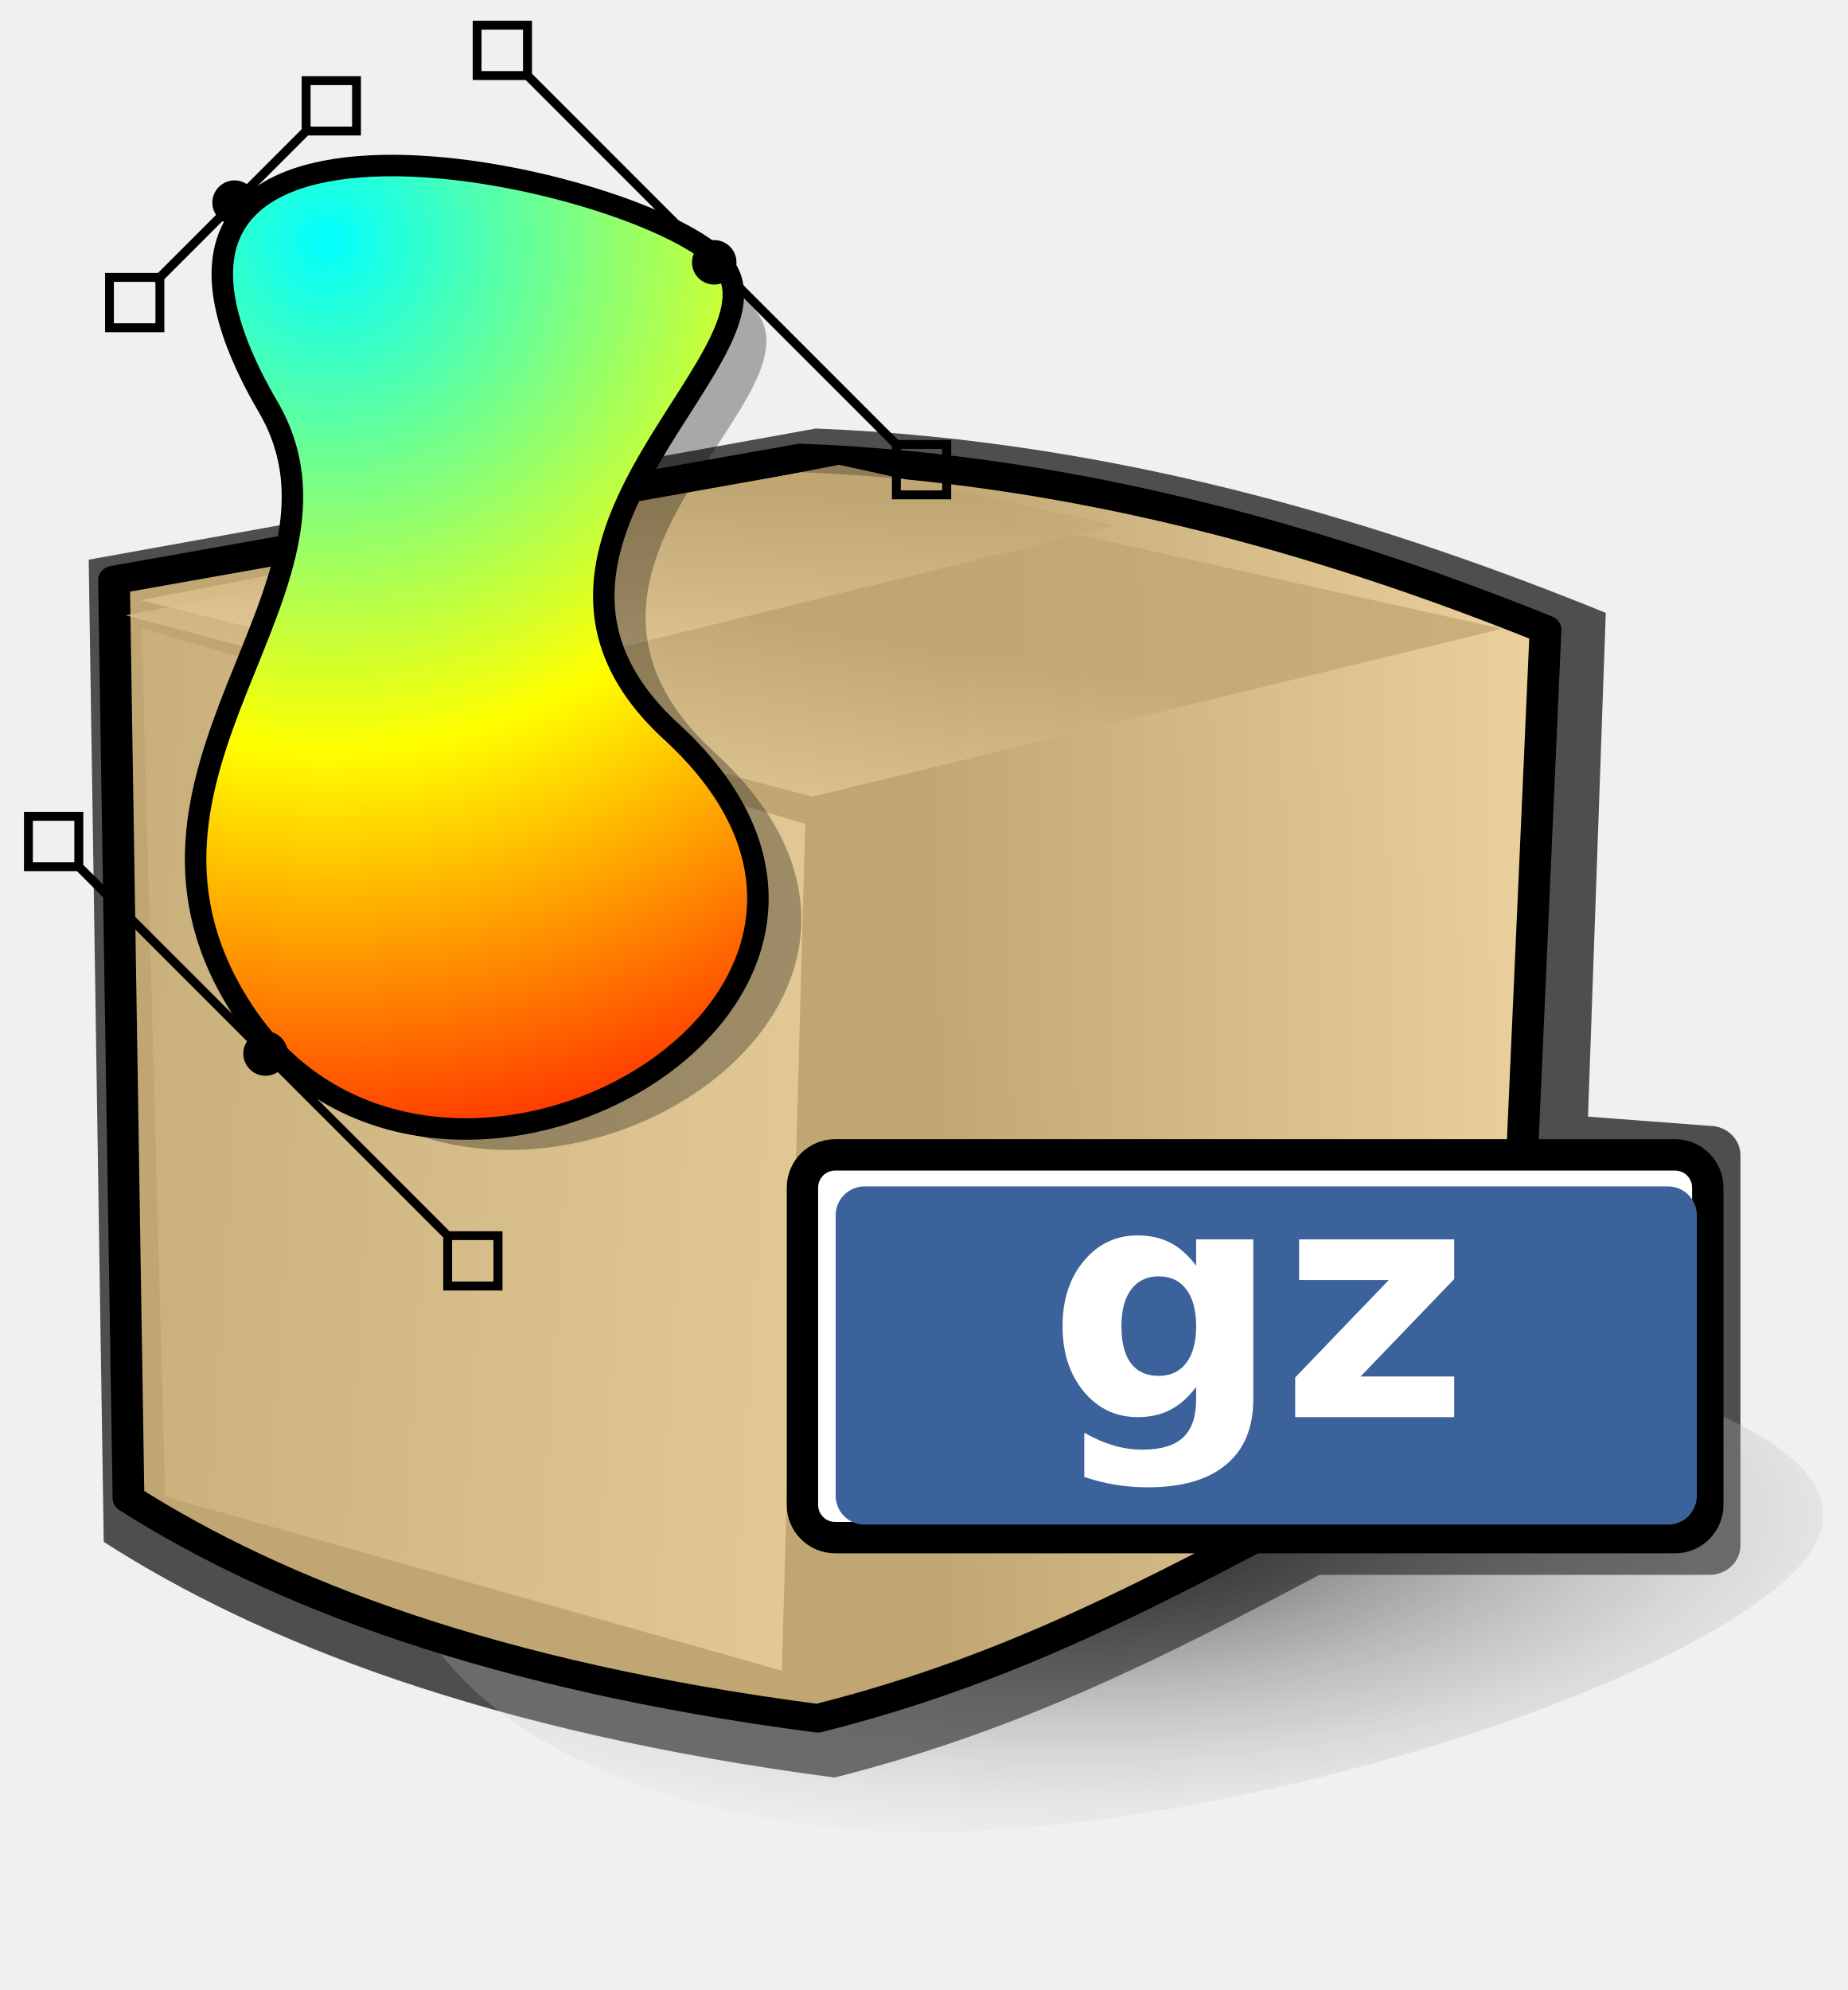
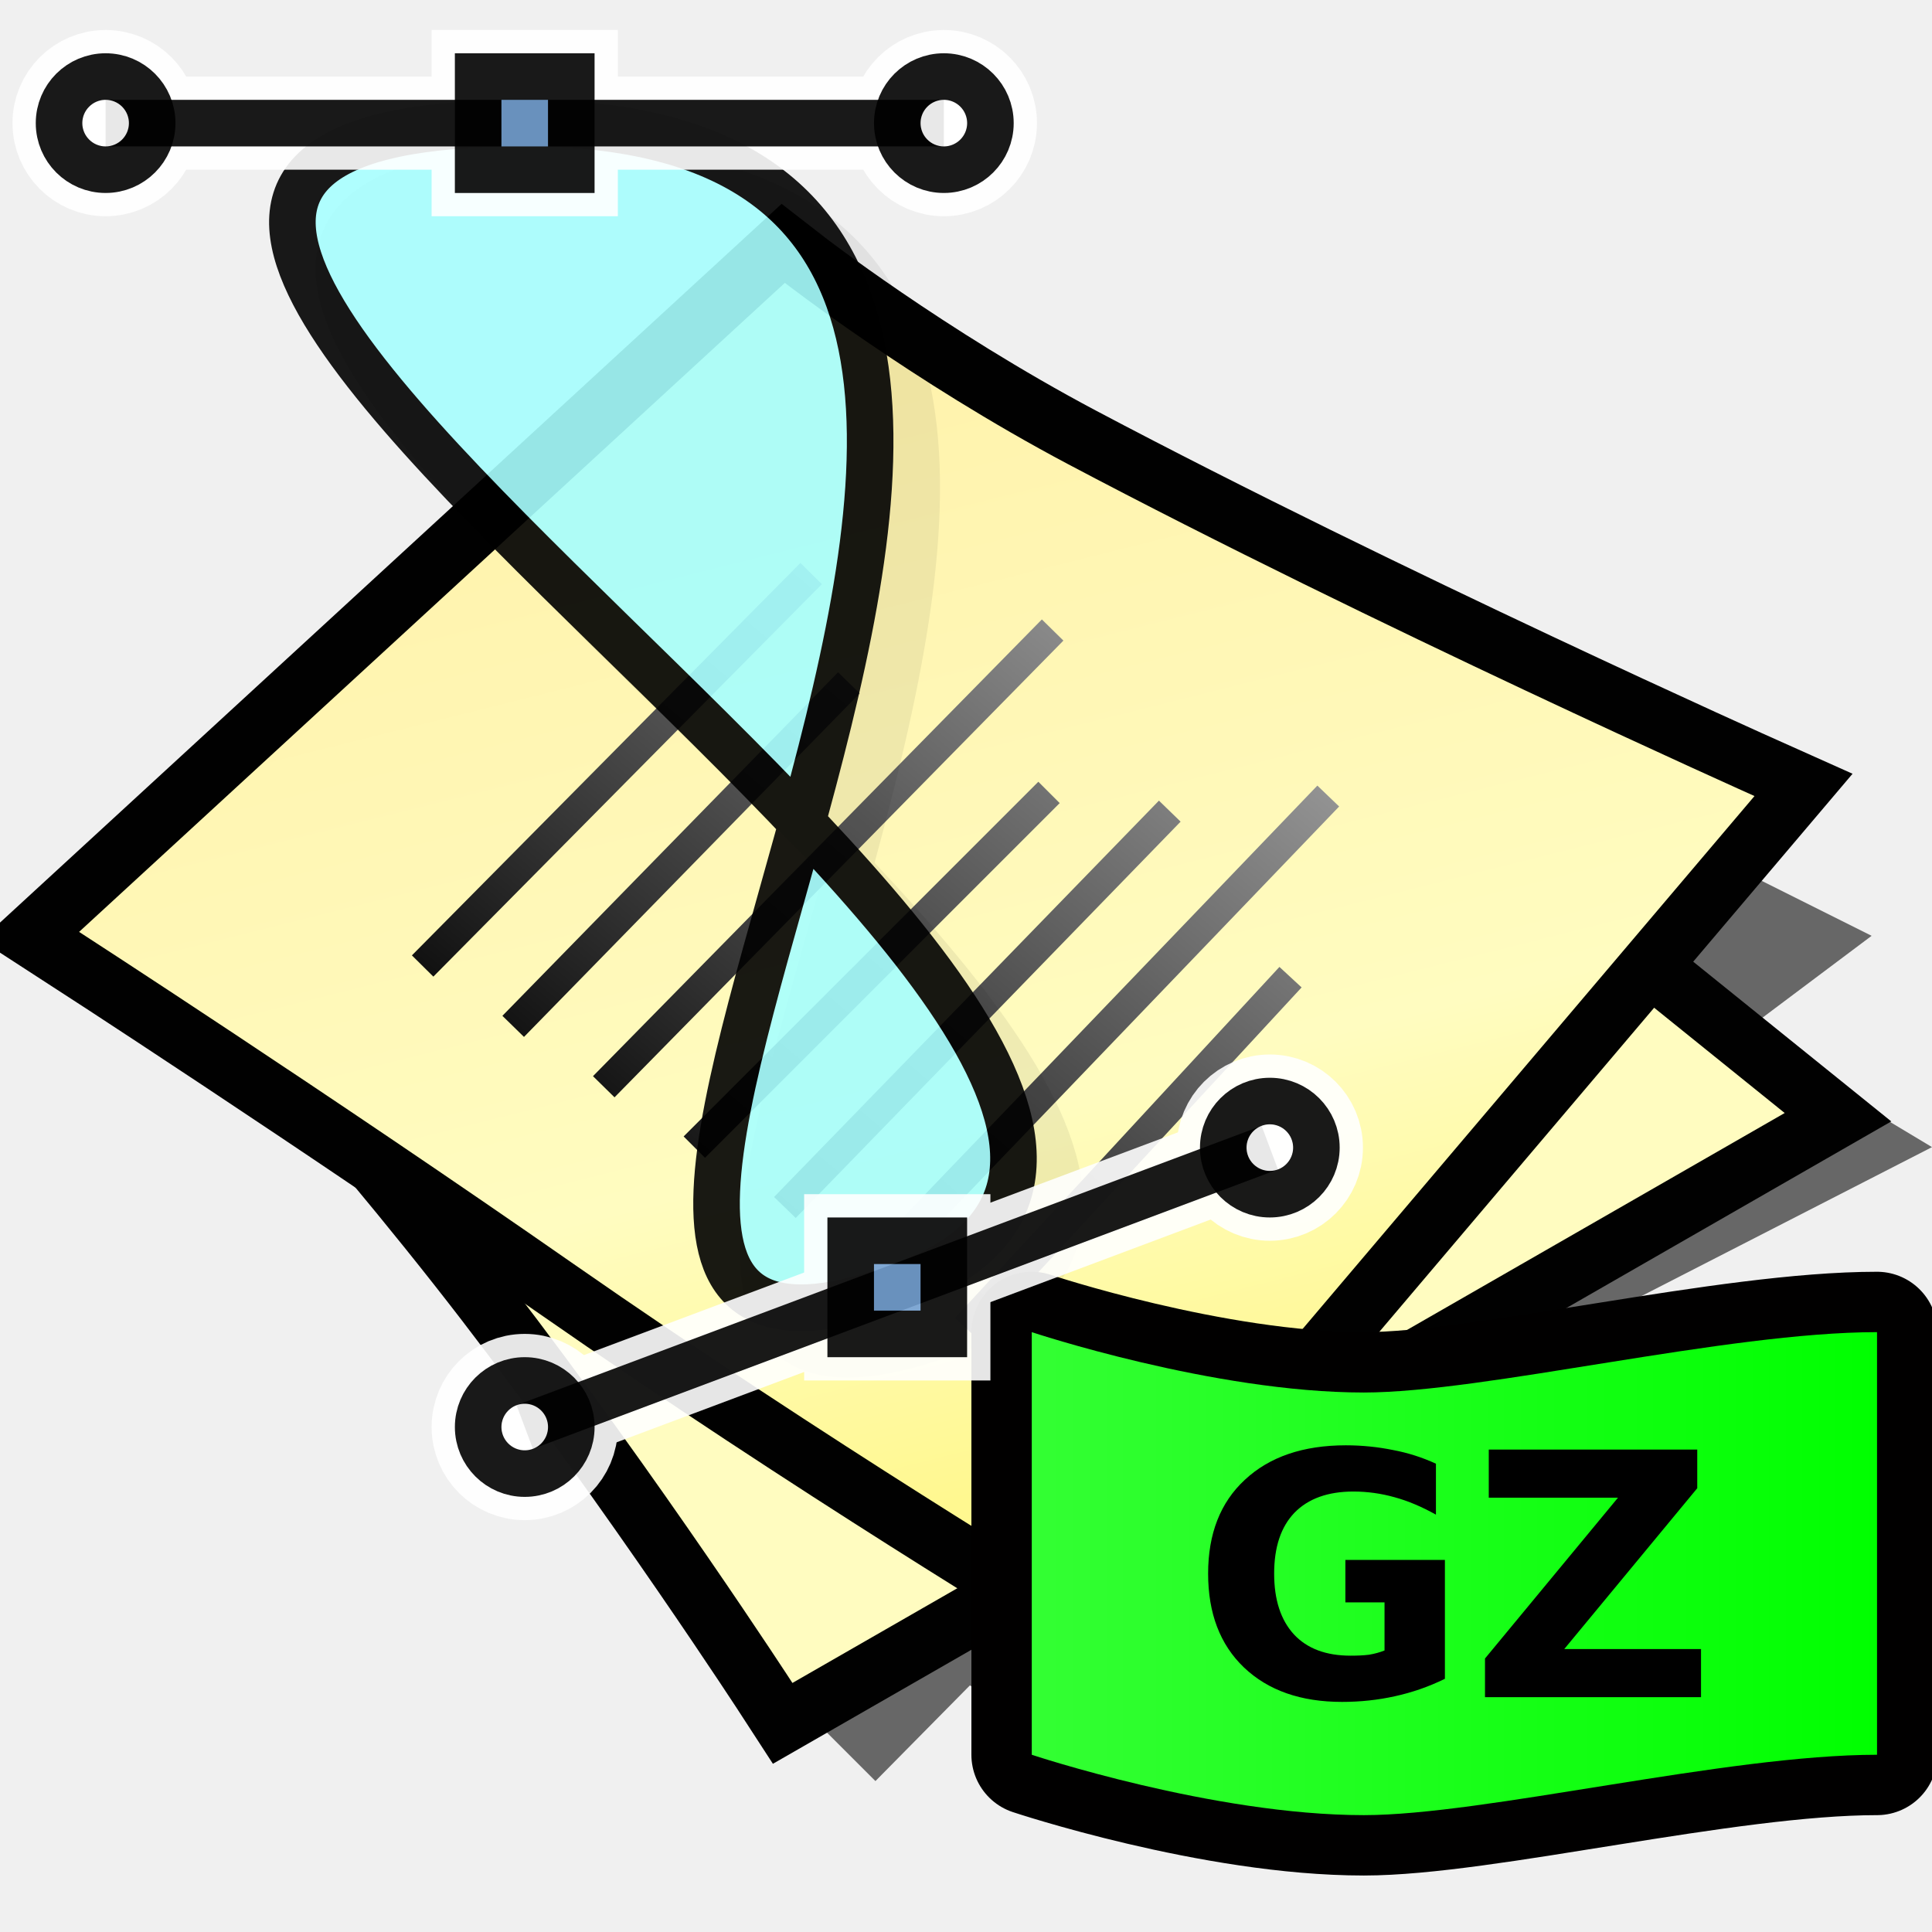
- <svg xmlns="http://www.w3.org/2000/svg" xmlns:xlink="http://www.w3.org/1999/xlink" width="44.572pt" height="48pt" viewBox="0 0 44.572 48" xml:space="preserve" id="svg2">
-   <defs id="defs69">
-     <radialGradient gradientUnits="userSpaceOnUse" fy="12.938" fx="18.586" r="20.591" cy="12.938" cx="18.586" id="aigrd5" gradientTransform="matrix(1.192712,0,0,1.192712,-2.400701,-1.636319)">
-       <stop id="stop50" style="stop-color:#00ffff;stop-opacity:1;" offset="0" />
-       <stop offset="0.5" style="stop-color:#ffff00;stop-opacity:1;" id="stop3159" />
-       <stop id="stop52" style="stop-color:#ff0000;stop-opacity:1;" offset="1" />
+ <svg xmlns="http://www.w3.org/2000/svg" xmlns:xlink="http://www.w3.org/1999/xlink" version="1.1" width="64" height="64" color-interpolation="linearRGB" id="svg2">
+   <defs id="defs44">
+     <linearGradient gradientTransform="translate(-8325.18,-29.9089)" gradientUnits="userSpaceOnUse" y2="16" x2="109.729" y1="16" x1="81.729" id="linearGradient7588" xlink:href="#linearGradient7582" />
+     <linearGradient id="linearGradient7582">
+       <stop id="stop7584" offset="0" style="stop-color:#33ff33;stop-opacity:1" />
+       <stop id="stop7586" offset="1" style="stop-color:#00ff00;stop-opacity:1" />
+     </linearGradient>
+   </defs>
+   <g id="g4">
+     <path style="fill:#010101; fill-opacity:0.573" d="M27 57L29 59L32.13 55.83L37 59L45.39 47.54L64 38L59 35L61 37L36 49L27 57z            M58 34L62 31L58 29L55 32L58 34z" id="path6" />
+     <path style="fill:none; stroke:#010101; stroke-width:4" d="M6.25 30C6.25 30 11.87 36 16.87 42.5C21.87 49 26.25 55.75 26.25 55.75L59.12 36.87L32 15L6.25 30z" id="path8" />
+     <radialGradient id="gradient0" gradientUnits="userSpaceOnUse" cx="0" cy="0" r="64" gradientTransform="matrix(0.5714,0,0,0.3333,26,35)">
+       <stop offset="1" stop-color="#fffcc0" id="stop11" />
+       <stop offset="0.489" stop-color="#f1b706" id="stop13" />
    </radialGradient>
-     <defs id="defs604">
-       <linearGradient id="linearGradient1287">
-         <stop id="stop1289" style="stop-color:#ffffff;stop-opacity:1;" offset="0" />
-         <stop id="stop1288" style="stop-color:#c2bfbf;stop-opacity:0.996;" offset="1" />
-       </linearGradient>
-       <linearGradient id="linearGradient898">
-         <stop id="stop900" offset="0" style="stop-color:#000000;stop-opacity:0.742;" />
-         <stop id="stop902" offset="1" style="stop-color:#000000;stop-opacity:0;" />
-       </linearGradient>
-       <linearGradient id="linearGradient888">
-         <stop id="stop878" offset="0" style="stop-color:#3d3d3d;stop-opacity:0.517;" />
-         <stop id="stop892" offset="1" style="stop-color:#ffffff;stop-opacity:0.558;" />
-       </linearGradient>
-       <linearGradient id="linearGradient672">
-         <stop id="stop673" offset="0" style="stop-color:#d9dfd5;stop-opacity:1;" />
-         <stop id="stop674" offset="1" style="stop-color:#ffffff;stop-opacity:1;" />
-       </linearGradient>
-       <linearGradient id="linearGradient616">
-         <stop id="stop617" offset="0" style="stop-color:#bfa673;stop-opacity:1;" />
-         <stop id="stop618" offset="1" style="stop-color:#f0f0f0;stop-opacity:1;" />
-       </linearGradient>
-       <linearGradient gradientTransform="scale(0.730143,1.369594)" gradientUnits="objectBoundingBox" y2="1.504" x2="0.917" y1="0.19" x1="0.419" id="linearGradient619" xlink:href="#linearGradient616" />
-       <radialGradient gradientTransform="scale(1.257427,0.795275)" fy="144.164" fx="83.71" r="305.23" cy="144.164" cx="83.71" id="radialGradient620" xlink:href="#linearGradient616" />
-       <linearGradient gradientTransform="scale(1.084598,0.922001)" gradientUnits="userSpaceOnUse" y2="20.213" x2="-1.112" y1="44.18" x1="36.107" id="linearGradient621" xlink:href="#linearGradient616" />
-       <radialGradient fy="0.623" fx="0.332" r="0.322" cy="0.623" cx="0.332" id="radialGradient632" xlink:href="#linearGradient898" />
-       <radialGradient fy="0.835" fx="1.164" r="1.371" cy="0.835" cx="1.164" id="radialGradient634" xlink:href="#linearGradient616" />
-       <linearGradient y2="55.055" x2="56.488" y1="18.949" x1="15.687" id="linearGradient676" xlink:href="#linearGradient672" />
-       <linearGradient gradientUnits="userSpaceOnUse" y2="18.507" x2="36.58" y1="35.188" x1="40.153" id="linearGradient740" xlink:href="#linearGradient672" />
-       <linearGradient spreadMethod="pad" gradientTransform="scale(0.901997,1.108651)" gradientUnits="objectBoundingBox" y2="0.493" x2="-0.365" y1="0.514" x1="1.082" id="linearGradient878" xlink:href="#linearGradient888" />
-       <linearGradient gradientUnits="objectBoundingBox" spreadMethod="reflect" y2="0.547" x2="0.515" y1="0.008" x1="0.515" id="linearGradient913" xlink:href="#linearGradient888" />
-       <defs id="defs907">
-         <linearGradient id="linearGradient622">
-           <stop id="stop623" offset="0" style="stop-color:#f8e29d;stop-opacity:0.447;" />
-           <stop id="stop624" offset="1" style="stop-color:#272d2d;stop-opacity:0.478;" />
-         </linearGradient>
-         <linearGradient id="linearGradient617">
-           <stop id="stop918" offset="0" style="stop-color:#ffffff;stop-opacity:1;" />
-           <stop id="stop619" offset="1" style="stop-color:#000000;stop-opacity:1;" />
-         </linearGradient>
-         <linearGradient id="linearGradient613">
-           <stop id="stop614" offset="0" style="stop-color:#ffffff;stop-opacity:0.624;" />
-           <stop id="stop615" offset="1" style="stop-color:#5d6567;stop-opacity:1;" />
-         </linearGradient>
-         <linearGradient id="linearGradient607">
-           <stop id="stop608" offset="0" style="stop-color:#d7d5d5;stop-opacity:1;" />
-           <stop id="stop609" offset="1" style="stop-color:#000000;stop-opacity:0.404;" />
-         </linearGradient>
-         <radialGradient id="radialGradient610" xlink:href="#linearGradient622" />
-         <linearGradient gradientTransform="matrix(1,-1.054768e-5,-2.212897e-8,1,6.882726e-9,-4.703892e-9)" y2="1.201" x2="1.077" y1="-0.218" x1="-0.266" id="linearGradient612" xlink:href="#linearGradient617" />
-         <radialGradient gradientTransform="matrix(1.000001,1.020568e-7,2.121713e-5,0.999999,3.963748e-8,-1.000117e-8)" fy="1.174" fx="0.999" r="1.11" cy="1.174" cx="0.999" id="radialGradient616" xlink:href="#linearGradient613" />
-         <linearGradient y2="0.789" x2="-0.968" y1="0.906" x1="-0.427" id="linearGradient943" xlink:href="#linearGradient617" />
-         <linearGradient gradientUnits="objectBoundingBox" gradientTransform="matrix(0.999728,-1.063720e-5,-1.320046e-7,1.000272,-3.469447e-16,-1.358505e-16)" y2="0.129" x2="0.337" y1="1.173" x1="1.299" id="linearGradient626" xlink:href="#linearGradient617" />
-         <linearGradient gradientTransform="matrix(1,2.268336e-6,-1.975559e-5,1,5.713033e-8,3.856326e-8)" y2="-7.41785839e-2" x2="-0.738" y1="1.052" x1="1.22" id="linearGradient687" xlink:href="#linearGradient607" />
-         <linearGradient id="linearGradient742" xlink:href="#linearGradient622" />
-       </defs>
-       <defs id="defs964">
-         <linearGradient id="linearGradient1068">
-           <stop id="stop1070" style="stop-color:#d2d2d2;stop-opacity:1;" offset="0" />
-           <stop id="stop1069" style="stop-color:#ffffff;stop-opacity:1;" offset="1" />
-         </linearGradient>
-         <linearGradient xlink:href="#linearGradient1287" spreadMethod="pad" gradientUnits="objectBoundingBox" y2="0.5" x2="1" y1="0.5" x1="0" id="linearGradient1065" />
-         <linearGradient id="linearGradient1060">
-           <stop id="stop1063" style="stop-color:#ffffff;stop-opacity:1;" offset="0" />
-           <stop id="stop1062" style="stop-color:#acabaa;stop-opacity:0.996;" offset="0.5" />
-           <stop id="stop1061" style="stop-color:#5a5856;stop-opacity:0.996;" offset="1" />
-         </linearGradient>
-         <linearGradient id="linearGradient645">
-           <stop id="stop646" offset="0" style="stop-color:#aca597;stop-opacity:1;" />
-           <stop id="stop647" offset="1" style="stop-color:#ffffff;stop-opacity:1;" />
-         </linearGradient>
-         <linearGradient id="linearGradient593">
-           <stop id="stop594" offset="0" style="stop-color:#478acf;stop-opacity:1;" />
-           <stop id="stop595" offset="1" style="stop-color:#65c6f7;stop-opacity:1;" />
-         </linearGradient>
-         <linearGradient id="linearGradient574">
-           <stop id="stop575" offset="0" style="stop-color:#85ad92;stop-opacity:1;" />
-           <stop id="stop576" offset="1" style="stop-color:#559db2;stop-opacity:0.772;" />
-         </linearGradient>
-         <linearGradient id="linearGradient570">
-           <stop id="stop571" offset="0" style="stop-color:#000000;stop-opacity:1;" />
-           <stop id="stop572" offset="1" style="stop-color:#ffffff;stop-opacity:0;" />
-         </linearGradient>
-         <linearGradient y2="-0.033" x2="0.66" y1="-0.787" x1="0.618" xlink:href="#linearGradient1060" id="linearGradient573" />
-         <linearGradient y2="0.416" x2="0.498" y1="0.991" x1="1.019" xlink:href="#linearGradient1068" id="linearGradient1213" />
-         <radialGradient fy="0.621" fx="0.783" r="0.838" cy="0.621" cx="0.783" xlink:href="#linearGradient570" id="radialGradient581" />
-         <linearGradient y2="0.425" x2="0.853" y1="0.859" x1="1.072" xlink:href="#linearGradient1068" id="linearGradient580" />
-         <linearGradient y2="0.113" x2="0.085" y1="0.028" x1="-0.129" id="linearGradient901" xlink:href="#linearGradient1060" />
-         <linearGradient y2="0.931" x2="0.554" y1="0.199" x1="0.259" id="linearGradient902" xlink:href="#linearGradient570" />
-         <linearGradient y2="1.812" x2="0.434" y1="-1.688" x1="0.148" id="linearGradient916" xlink:href="#linearGradient1068" />
-         <defs id="defs890">
-           <linearGradient xlink:href="#linearGradient1065" spreadMethod="pad" gradientUnits="objectBoundingBox" y2="0.5" x2="1" y1="0.5" x1="0" id="linearGradient922" />
-           <linearGradient xlink:href="#linearGradient1060" spreadMethod="pad" gradientUnits="objectBoundingBox" y2="0.5" x2="1" y1="0.5" x1="0" id="linearGradient908" />
-           <linearGradient xlink:href="#linearGradient1068" spreadMethod="pad" gradientUnits="objectBoundingBox" y2="0.5" x2="1" y1="0.5" x1="0" id="linearGradient894" />
-           <linearGradient y2="1.191" x2="0.613" y1="-0.336" x1="0.596" id="linearGradient897" xlink:href="#linearGradient894" />
-           <linearGradient y2="0.218" x2="0.467" y1="1.028" x1="0.964" id="linearGradient1119" xlink:href="#linearGradient894" />
-           <linearGradient y2="0.492" x2="0.333" y1="2.377" x1="0.571" id="linearGradient907" xlink:href="#linearGradient908" />
-           <linearGradient y2="0.984" x2="0.465" y1="0.154" x1="0.471" id="linearGradient921" xlink:href="#linearGradient922" />
-           <linearGradient id="linearGradient948" xlink:href="#linearGradient922" />
-           <defs id="defs987">
-             <linearGradient xlink:href="#linearGradient908" spreadMethod="pad" gradientUnits="objectBoundingBox" y2="0.5" x2="1" y1="0.5" x1="0" id="linearGradient855" />
-             <linearGradient xlink:href="#linearGradient922" spreadMethod="pad" gradientUnits="objectBoundingBox" y2="0.5" x2="1" y1="0.5" x1="0" id="linearGradient1188" />
-             <linearGradient id="linearGradient831">
-               <stop id="stop832" offset="0" style="stop-color:#94897f;stop-opacity:1;" />
-               <stop id="stop833" offset="1" style="stop-color:#fff5fe;stop-opacity:1;" />
-             </linearGradient>
-             <linearGradient spreadMethod="pad" gradientUnits="objectBoundingBox" y2="0.935" x2="-0.293" y1="0.348" x1="0.876" id="linearGradient834" xlink:href="#linearGradient1188" />
-             <radialGradient spreadMethod="pad" cx="0.591" cy="0.281" fx="0.591" fy="0.281" r="0.556" id="radialGradient835" xlink:href="#linearGradient1188" />
-             <linearGradient y2="0.709" x2="0.496" y1="0.769" x1="0.128" id="linearGradient893" xlink:href="#linearGradient1188" />
-             <linearGradient y2="-0.359" x2="0.054" y1="1.028" x1="0.036" id="linearGradient625" xlink:href="#linearGradient855" />
-             <linearGradient y2="0.964" x2="-0.155" y1="0.126" x1="1.283" id="linearGradient627" xlink:href="#linearGradient1188" />
-             <radialGradient gradientTransform="scale(0.877379,1.139758)" cx="0.368" cy="0.487" fx="0.368" fy="0.487" r="1.598" id="radialGradient628" xlink:href="#linearGradient1188" />
-             <linearGradient y2="0.733" x2="0.419" y1="0.15" x1="0.769" id="linearGradient628" xlink:href="#linearGradient1188" />
-           </defs>
-         </defs>
-         <linearGradient y2="0.518" x2="0.974" y1="0.465" x1="-0.661" id="linearGradient1304" xlink:href="#linearGradient1060" />
-         <linearGradient y2="0.768" x2="0.169" y1="0.207" x1="0.018" id="linearGradient1322" xlink:href="#linearGradient1060" />
-         <linearGradient y2="1.08" x2="1.167" y1="0.199" x1="-0.233" id="linearGradient909" xlink:href="#linearGradient1065" />
-         <linearGradient y2="0.792" x2="0.677" y1="0.218" x1="0.255" id="linearGradient977" xlink:href="#linearGradient570" />
-         <linearGradient y2="0.376" x2="0.093" y1="0.376" x1="-0.06" id="linearGradient1043" xlink:href="#linearGradient1065" />
-         <linearGradient y2="0.567" x2="0.652" y1="0.083" x1="0.527" id="linearGradient925" xlink:href="#linearGradient1065" />
-       </defs>
-     </defs>
-     <linearGradient y2="-0.891" x2="-0.887" y1="0.945" x1="0.944" id="linearGradient844" xlink:href="#linearGradient920" />
-     <linearGradient gradientTransform="scale(1.953449,0.511915)" gradientUnits="userSpaceOnUse" y2="34.593" x2="15.138" y1="48.44" x1="12.437" id="linearGradient842" xlink:href="#aigrd2" />
-     <linearGradient gradientTransform="scale(1.953449,0.511915)" gradientUnits="userSpaceOnUse" y2="42.297" x2="22.459" y1="53.505" x1="14.013" id="linearGradient843" xlink:href="#aigrd2" />
-     <linearGradient gradientUnits="userSpaceOnUse" y2="28.635" x2="30.043" y1="28.323" x1="53.73" id="linearGradient839" xlink:href="#aigrd2" gradientTransform="scale(1.009592,0.9904988)" />
-     <radialGradient gradientUnits="userSpaceOnUse" fy="11.757" fx="8.194" r="8.445" cy="11.757" cx="8.194" id="aigrd3">
-       <stop id="stop897" style="stop-color:#FFFFFF" offset="0" />
-       <stop id="stop899" style="stop-color:#F0E1BD" offset="1" />
-     </radialGradient>
-     <radialGradient fy="-10.061" fx="30.5" r="18.819" cy="-10.061" cx="30.5" id="radialGradient847" xlink:href="#linearGradient848" gradientTransform="scale(1.627868,0.6143003)" gradientUnits="userSpaceOnUse" />
-     <linearGradient gradientTransform="scale(0.755985,1.322778)" gradientUnits="userSpaceOnUse" y2="32.671" x2="-4.375" y1="37.199" x1="40.772" id="linearGradient896" xlink:href="#aigrd2" />
-     <linearGradient id="linearGradient836">
-       <stop id="stop837" offset="0" style="stop-color:#f3f3e7;stop-opacity:0.192;" />
-       <stop id="stop838" offset="1" style="stop-color:#b4b4b4;stop-opacity:0.658;" />
+     <path style="fill:url(#gradient0)" d="M6.25 30C6.25 30 11.87 36 16.87 42.5C21.87 49 26.25 55.75 26.25 55.75L59.12 36.87L32 15L6.25 30z" id="path15" />
+     <path style="fill:none; stroke:#010101; stroke-width:4" d="M2.62 30.87C2.62 30.87 10.95 36.26 19 41.87C27.44 47.75 35.75 52.75 35.75 52.75L58.12 26.37C58.12 26.37 45.44 20.7 35.37 15.37C30.18 12.62 26 9.37 26 9.37L2.62 30.87z" id="path17" />
+     <linearGradient id="gradient1" gradientUnits="userSpaceOnUse" x1="107.04" y1="-17.09" x2="118.33" y2="27.99">
+       <stop offset="0" stop-color="#ffefa5" id="stop20" />
+       <stop offset="0.742" stop-color="#fffcc0" id="stop22" />
+       <stop offset="1" stop-color="#fff890" id="stop24" />
    </linearGradient>
-     <linearGradient id="linearGradient892">
-       <stop id="stop893" offset="0" style="stop-color:#bab5a8;stop-opacity:1;" />
-       <stop id="stop894" offset="1" style="stop-color:#7e7f7e;stop-opacity:1;" />
+     <path style="fill:url(#gradient1)" d="M2.62 30.87C2.62 30.87 10.95 36.26 19 41.87C27.44 47.75 35.75 52.75 35.75 52.75L58.12 26.37C58.12 26.37 45.44 20.7 35.37 15.37C30.18 12.62 26 9.37 26 9.37L2.62 30.87z" id="path26" />
+     <linearGradient id="gradient2" gradientUnits="userSpaceOnUse" x1="-47.14" y1="-15.78" x2="-28.46" y2="-37.85">
+       <stop offset="0" stop-color="#010101" id="stop29" />
+       <stop offset="1" stop-color="#9e9e9e" id="stop31" />
    </linearGradient>
-     <linearGradient id="linearGradient848">
-       <stop id="stop849" offset="0" style="stop-color:#000000;stop-opacity:1;" />
-       <stop id="stop850" offset="1" style="stop-color:#ffffff;stop-opacity:0.122;" />
+     <path style="fill:none; stroke:url(#gradient2); stroke-width:1" d="M20 36L34.87 20.87            M14 32L26.87 19            M26 40L38.75 26.87            M32 44L42.75 32.37" id="path33" />
+     <linearGradient id="gradient3" gradientUnits="userSpaceOnUse" x1="-47.14" y1="-15.78" x2="-28.46" y2="-37.85">
+       <stop offset="0" stop-color="#010101" id="stop36" />
+       <stop offset="1" stop-color="#9e9e9e" id="stop38" />
    </linearGradient>
-     <radialGradient gradientUnits="userSpaceOnUse" fy="6.83" fx="13.213" r="8.446" cy="6.83" cx="13.213" id="radialGradient862">
-       <stop id="stop863" style="stop-color:#dfc787;stop-opacity:1;" offset="0" />
-       <stop id="stop864" style="stop-color:#b7a26b;stop-opacity:1;" offset="1" />
-     </radialGradient>
-     <linearGradient id="linearGradient920">
-       <stop id="stop922" style="stop-color:#bfa673;stop-opacity:1;" offset="0" />
-       <stop id="stop921" style="stop-color:#f0f0f0;stop-opacity:1;" offset="1" />
-     </linearGradient>
-     <radialGradient gradientUnits="userSpaceOnUse" fy="6.83" fx="13.213" r="8.446" cy="6.83" cx="13.213" id="aigrd2">
-       <stop id="stop888" style="stop-color:#f3daa6;stop-opacity:1;" offset="0" />
-       <stop id="stop890" style="stop-color:#bfa673;stop-opacity:1;" offset="1" />
-     </radialGradient>
-     <radialGradient xlink:href="#aigrd5" id="radialGradient3936" gradientUnits="userSpaceOnUse" gradientTransform="matrix(1.192712,0,0,1.192712,-2.400701,-1.636319)" cx="18.586" cy="12.938" fx="18.586" fy="12.938" r="20.591" />
-   </defs>
-   <g id="g3912" transform="matrix(0.7840377,0,0,0.7840377,-2.435798,-1.958871)">
-     <g transform="translate(-21.88544,39.19021)" style="stroke:#000000" id="g3914">
-       <path id="path907" d="M 24,24 L 0,24 L 0,0 L 24,0 L 24,24 z " style="fill:none;stroke:none" />
+     <path style="fill:none; stroke:url(#gradient3); stroke-width:1" d="M29 42L44 26.37            M23 38L34.75 26.25            M17 34L28.12 22.62" id="path40" />
+   </g>
+   <g id="g9067" transform="translate(8277.63,66.03782)">
+     <path style="color-interpolation:linearRGB;fill:none;stroke:#010000;stroke-width:4;stroke-linejoin:round" d="m -8243.451,-7.909 0,-14 c 0,0 6,2 11,2 4,0 12,-2 17,-2 l 0,14 c -5,0 -13,2 -17,2 -5,0 -11,-2 -11,-2 z" id="path42-7" />
+     <path style="color-interpolation:linearRGB;fill:url(#linearGradient7588);fill-opacity:1" d="m -8243.451,-7.909 0,-14 c 0,0 6,2 11,2 4,0 12,-2 17,-2 l 0,14 c -5,0 -13,2 -17,2 -5,0 -11,-2 -11,-2 z" id="path49-1" />
+     <text id="text7606" y="-9.814" x="-8238.172" style="font-style:normal;font-variant:normal;font-weight:bold;font-stretch:normal;font-size:11.25px;line-height:125%;font-family:'DejaVu Sans';-inkscape-font-specification:'DejaVu Sans Bold';letter-spacing:0px;word-spacing:0px;color-interpolation:linearRGB;fill:#000000;fill-opacity:1;stroke:none;stroke-width:1px;stroke-linecap:butt;stroke-linejoin:miter;stroke-opacity:1" xml:space="preserve">
+       <tspan y="-9.814" x="-8238.172" id="tspan7608">GZ</tspan>
+     </text>
+   </g>
+   <g style="color-interpolation:linearRGB" transform="matrix(1.542629,0,0,1.542629,-35.91124,-21.23728)" id="g17241">
+     <path id="path8488" d="m 43.547,42.411 c 12.375,-4.375 -26.251,-25 -8,-25 18.126,0 -4.264,29.336 8,25 z" style="display:inline;opacity:0.063;fill:#000000;fill-rule:evenodd;stroke:#000000;stroke-width:1px;stroke-linecap:butt;stroke-linejoin:miter;stroke-opacity:1" />
+     <path style="opacity:0.9;fill:#a7ffff;fill-opacity:1;fill-rule:evenodd;stroke:#000000;stroke-width:1px;stroke-linecap:butt;stroke-linejoin:miter;stroke-opacity:1" d="m 42.547,41.411 c 12.375,-4.375 -26.251,-25 -8,-25 18.126,0 -4.264,29.336 8,25 z" id="path7317" />
+     <g transform="translate(165.0473,-414.0892)" id="g6664" style="opacity:0.9">
+       <path id="path6646" d="m -139.5,430.5 18,0" style="display:inline;fill:none;stroke:#ffffff;stroke-width:2;stroke-linecap:butt;stroke-linejoin:miter;stroke-miterlimit:4;stroke-dasharray:none;stroke-opacity:1" />
+       <rect y="429.5" x="-131.5" height="2" width="2" id="rect6648" style="display:inline;fill:#729fcf;fill-opacity:1;stroke:#ffffff;stroke-width:2;stroke-linecap:round;stroke-linejoin:miter;stroke-miterlimit:4;stroke-dasharray:none;stroke-opacity:1" />
+       <circle r="1" cy="453.5" cx="-113.5" transform="translate(-8,-23)" id="path6650" style="display:inline;fill:#ffffff;fill-opacity:1;stroke:#ffffff;stroke-width:2;stroke-linecap:round;stroke-linejoin:round;stroke-miterlimit:4;stroke-dasharray:none;stroke-opacity:1" />
+       <circle r="1" cy="453.5" cx="-113.5" transform="translate(-26,-23)" id="path6652" style="display:inline;fill:#ffffff;fill-opacity:1;stroke:#ffffff;stroke-width:2;stroke-linecap:round;stroke-linejoin:round;stroke-miterlimit:4;stroke-dasharray:none;stroke-opacity:1" />
    </g>
-     <path id="path1152" d="M 28.205,15.683 L 5.836,19.717 L 6.299,49.934 C 11.138,53.039 18.184,55.787 28.785,57.184 C 34.577,55.72 39.069,53.399 43.707,50.949 L 55.704,50.949 C 56.227,50.949 56.66,50.55 56.66,50.046 L 56.66,38.037 C 56.66,37.534 56.227,37.134 55.704,37.134 L 51.969,36.852 L 52.516,21.354 C 46.178,18.775 37.716,16.043 28.205,15.683 z " style="fill-opacity:0.675;fill-rule:evenodd;stroke-width:0.65" />
-     <path transform="translate(-13.52051,55.24757)" id="path1153" d="M 72.414,-5.126 C 70.058,-1.18 53.003,4.457 42.53,3.507 C 32.058,2.556 27.132,-3.341 29.488,-7.287 C 31.845,-11.234 42.256,-13.666 52.729,-12.715 C 63.201,-11.765 74.771,-9.073 72.414,-5.126 z " style="fill:url(#radialGradient847);fill-opacity:0.75;fill-rule:evenodd;stroke-width:3pt" />
-     <path transform="matrix(0.973859,0,0,0.874157,1.777489,5.64418)" id="path1155" d="M 4.967,16.812 L 5.425,49.137 C 10.113,52.457 16.926,55.381 27.197,56.874 C 35.765,54.484 41.004,50.11 49.099,46.06 L 50.197,18.555 C 44.057,15.799 35.866,12.903 26.651,12.518 L 4.967,16.812 z " style="fill:url(#linearGradient839);fill-rule:evenodd;stroke:#000000;stroke-width:1.003;stroke-linejoin:round;stroke-dasharray:none" />
-     <path transform="matrix(0.973859,0,0,0.874157,1.777489,5.64418)" id="path1156" d="M 5.839,18.506 L 6.584,49.072 L 26.07,55.197 L 26.808,25.394 L 5.839,18.506 z " style="fill:url(#linearGradient896);fill-opacity:0.75;fill-rule:evenodd;stroke-width:1pt" />
-     <path transform="matrix(0.973859,0,0,0.874157,1.777489,5.64418)" id="path1157" d="M 27.627,13.292 L 5.328,18.057 L 27.03,24.439 L 48.821,18.529 L 27.627,13.292 z " style="fill:url(#linearGradient843);fill-opacity:0.75;fill-rule:evenodd;stroke:none;stroke-width:1pt;stroke-opacity:1" />
-     <path id="path987" d="M 28.923,16.797 L 7.432,20.964 L 17.749,23.511 L 37.434,18.666 L 28.923,16.797 z " style="fill:url(#linearGradient842);fill-opacity:0.75;fill-rule:evenodd;stroke:none;stroke-width:0;stroke-dasharray:none;stroke-opacity:1" />
-     <g transform="translate(35.19993,39.39595)" id="g2092">
-       <rect y="-1.368" x="-7.402" ry="1.006" height="11.775" width="27.857" id="rect1915" style="fill:#ffffff;fill-rule:evenodd;stroke:#000000;stroke-width:0.965" />
-       <rect y="-0.398" x="-6.38" ry="0.889" height="10.405" width="26.499" id="rect1916" style="fill:#3b629a;fill-rule:evenodd;stroke-width:0.909" />
-       <path id="path998" d="M 7.881,1.232 L 12.652,1.232 L 12.652,2.452 L 9.771,5.45 L 12.652,5.45 L 12.652,6.7 L 7.759,6.7 L 7.759,5.48 L 10.64,2.482 L 7.881,2.482 L 7.881,1.232 z M 4.712,5.773 C 4.471,6.092 4.206,6.326 3.916,6.476 C 3.627,6.626 3.291,6.7 2.911,6.7 C 2.243,6.7 1.692,6.438 1.255,5.914 C 0.819,5.387 0.601,4.716 0.601,3.903 C 0.601,3.086 0.819,2.417 1.255,1.896 C 1.692,1.372 2.243,1.11 2.911,1.11 C 3.291,1.11 3.627,1.185 3.916,1.334 C 4.206,1.484 4.471,1.72 4.712,2.042 L 4.712,1.232 L 6.47,1.232 L 6.47,6.149 C 6.47,7.028 6.192,7.698 5.635,8.16 C 5.082,8.626 4.278,8.859 3.223,8.859 C 2.881,8.859 2.551,8.833 2.232,8.781 C 1.913,8.728 1.592,8.649 1.27,8.541 L 1.27,7.179 C 1.576,7.355 1.875,7.485 2.168,7.57 C 2.461,7.658 2.756,7.701 3.052,7.701 C 3.625,7.701 4.045,7.576 4.312,7.325 C 4.579,7.075 4.712,6.683 4.712,6.149 L 4.712,5.773 z M 3.56,2.369 C 3.199,2.369 2.917,2.503 2.715,2.77 C 2.513,3.037 2.413,3.414 2.413,3.903 C 2.413,4.404 2.51,4.785 2.705,5.045 C 2.901,5.302 3.186,5.431 3.56,5.431 C 3.925,5.431 4.208,5.297 4.41,5.031 C 4.611,4.764 4.712,4.388 4.712,3.903 C 4.712,3.414 4.611,3.037 4.41,2.77 C 4.208,2.503 3.925,2.369 3.56,2.369 z " style="font-size:10px;font-weight:bold;fill:#ffffff;stroke-width:1pt;font-family:Bitstream Vera Sans" />
+     <path style="opacity:0.9;fill:none;stroke:#000000;stroke-width:1px;stroke-linecap:butt;stroke-linejoin:miter;stroke-opacity:1" d="m 25.547,16.411 18,0" id="path7321" />
+     <g transform="translate(165.0473,-414.0892)" id="g6691" style="opacity:0.9">
+       <path id="path6678" d="m -130.5,458.5 16,-6" style="fill:#ffffff;fill-rule:evenodd;stroke:#ffffff;stroke-width:2;stroke-linecap:butt;stroke-linejoin:miter;stroke-miterlimit:4;stroke-dasharray:none;stroke-opacity:1" />
+       <rect y="454.5" x="-123.5" height="2" width="2" id="rect6681" style="fill:#ffffff;fill-opacity:1;stroke:#ffffff;stroke-width:2;stroke-linecap:round;stroke-linejoin:miter;stroke-miterlimit:4;stroke-dasharray:none;stroke-opacity:1" />
+       <circle r="1" cy="453.5" cx="-113.5" transform="translate(-1,-1)" id="path6683" style="fill:#ffffff;fill-opacity:1;stroke:#ffffff;stroke-width:2;stroke-linecap:round;stroke-linejoin:round;stroke-miterlimit:4;stroke-dasharray:none;stroke-opacity:1" />
+       <circle r="1" cy="453.5" cx="-113.5" transform="translate(-17,5)" id="path6685" style="display:inline;fill:#ffffff;fill-opacity:1;stroke:#ffffff;stroke-width:2;stroke-linecap:round;stroke-linejoin:round;stroke-miterlimit:4;stroke-dasharray:none;stroke-opacity:1" />
    </g>
-   </g>
-   <g id="Layer_x0020_4" style="fill-rule:nonzero;clip-rule:nonzero;stroke:#000000;stroke-miterlimit:4;">
-     <path style="fill:none;stroke:none;" d="M44.572,48H0V0h44.572v48z" id="path44" />
-   </g>
-   <g id="g3929" transform="translate(-11.87839,-7.990915)">
-     <path style="opacity:0.3;fill-rule:nonzero;stroke:none;stroke-miterlimit:4" d="M 30.006,15.367 C 27.901,13.262 14.329,9.631 19.398,18.317 C 21.964,22.714 15.012,27.15 18.806,32.901 C 23.38,39.833 36.205,32.635 29.12,26.142 C 24.141,21.576 32.11,17.471 30.005,15.367 L 30.006,15.367 z " id="path47" />
-     <path style="fill:url(#radialGradient3936);fill-opacity:1;fill-rule:nonzero;stroke:#000000;stroke-width:0.518;stroke-miterlimit:4" d="M 29.219,14.253 C 27.115,12.149 13.282,9.126 18.35,17.811 C 20.916,22.208 13.963,26.644 17.757,32.394 C 22.331,39.327 35.157,32.132 28.073,25.637 C 23.092,21.072 31.323,16.358 29.218,14.254 L 29.219,14.253 z " id="path54" />
-     <path style="fill-rule:nonzero;stroke:none;stroke-miterlimit:4" d="M 34.718,18.605 L 33.546,18.605 L 29.556,14.613 C 29.612,14.529 29.645,14.427 29.645,14.317 C 29.645,14.022 29.405,13.782 29.108,13.782 C 28.999,13.782 28.897,13.815 28.814,13.871 L 24.712,9.768 L 24.712,8.491 L 24.605,8.491 L 23.282,8.491 L 23.282,9.921 L 24.561,9.921 L 28.662,14.024 C 28.606,14.109 28.573,14.209 28.573,14.319 C 28.573,14.616 28.814,14.855 29.108,14.855 C 29.218,14.855 29.319,14.822 29.404,14.766 L 33.396,18.757 L 33.396,20.035 L 34.825,20.035 L 34.825,18.605 L 34.718,18.605 L 34.718,18.605 z M 24.496,9.706 C 24.336,9.706 23.656,9.706 23.495,9.706 C 23.495,9.545 23.495,8.867 23.495,8.706 C 23.656,8.706 24.336,8.706 24.496,8.706 C 24.496,8.867 24.496,9.547 24.496,9.706 z M 34.608,19.819 C 34.448,19.819 33.771,19.819 33.61,19.819 C 33.61,19.66 33.61,18.98 33.61,18.819 C 33.771,18.819 34.448,18.819 34.608,18.819 C 34.608,18.98 34.608,19.66 34.608,19.819 z " id="path56" />
-     <path style="fill-rule:nonzero;stroke:none;stroke-miterlimit:4" d="M 20.586,11.259 L 20.586,9.829 L 20.479,9.829 L 19.156,9.829 L 19.156,11.108 L 17.832,12.432 C 17.748,12.376 17.646,12.342 17.538,12.342 C 17.242,12.342 17.001,12.583 17.001,12.879 C 17.001,12.988 17.033,13.089 17.091,13.174 L 15.69,14.574 L 14.413,14.574 L 14.413,16.004 L 15.843,16.004 L 15.843,14.726 L 17.243,13.326 C 17.327,13.382 17.428,13.416 17.538,13.416 C 17.834,13.416 18.075,13.175 18.075,12.88 C 18.075,12.77 18.041,12.67 17.985,12.584 L 19.309,11.259 L 20.588,11.259 L 20.586,11.259 z M 19.371,10.044 C 19.532,10.044 20.211,10.044 20.372,10.044 C 20.372,10.204 20.372,10.884 20.372,11.045 C 20.211,11.045 19.532,11.045 19.371,11.045 C 19.371,10.884 19.371,10.204 19.371,10.044 z M 14.626,15.789 C 14.626,15.627 14.626,14.95 14.626,14.789 C 14.782,14.789 15.417,14.789 15.604,14.789 L 15.628,14.811 C 15.628,15 15.628,15.634 15.628,15.789 C 15.467,15.789 14.789,15.789 14.628,15.789 L 14.626,15.789 z " id="path58" />
-     <path id="path2187" d="M 23.893,37.689 L 22.722,37.689 L 18.731,33.697 C 18.787,33.612 18.821,33.511 18.821,33.401 C 18.821,33.105 18.581,32.865 18.284,32.865 C 18.174,32.865 18.073,32.899 17.989,32.955 L 13.888,28.852 L 13.888,27.574 L 13.78,27.574 L 12.457,27.574 L 12.457,29.004 L 13.736,29.004 L 17.838,33.107 C 17.782,33.192 17.748,33.292 17.748,33.402 C 17.748,33.699 17.989,33.939 18.284,33.939 C 18.394,33.939 18.495,33.905 18.58,33.849 L 22.572,37.84 L 22.572,39.119 L 24.001,39.119 L 24.001,37.689 L 23.893,37.689 L 23.893,37.689 z M 13.672,28.79 C 13.512,28.79 12.832,28.79 12.671,28.79 C 12.671,28.629 12.671,27.95 12.671,27.789 C 12.832,27.789 13.512,27.789 13.672,27.789 C 13.672,27.95 13.672,28.63 13.672,28.79 z M 23.783,38.903 C 23.624,38.903 22.946,38.903 22.785,38.903 C 22.785,38.743 22.785,38.063 22.785,37.902 C 22.946,37.902 23.624,37.902 23.783,37.902 C 23.783,38.063 23.783,38.743 23.783,38.903 z " style="fill-rule:nonzero;stroke:none;stroke-miterlimit:4" />
+     <path style="opacity:0.9;fill:none;stroke:#000000;stroke-width:1px;stroke-linecap:butt;stroke-linejoin:miter;stroke-opacity:1" d="m 34.547,44.411 16,-6" id="path7319" />
+     <rect style="opacity:0.9;fill:#729fcf;fill-opacity:1;stroke:#000000;stroke-width:1;stroke-linecap:round;stroke-linejoin:miter;stroke-miterlimit:4;stroke-dasharray:none;stroke-opacity:1" id="rect7325" width="2" height="2" x="41.547" y="40.411" />
+     <circle r="1" cy="453.5" cx="-113.5" style="opacity:0.9;fill:#ffffff;fill-opacity:1;stroke:#000000;stroke-width:1;stroke-linecap:round;stroke-linejoin:round;stroke-miterlimit:4;stroke-dasharray:none;stroke-opacity:1" id="path7327" transform="translate(164.0473,-415.0892)" />
+     <circle r="1" cy="453.5" cx="-113.5" style="display:inline;opacity:0.9;fill:#ffffff;fill-opacity:1;stroke:#000000;stroke-width:1;stroke-linecap:round;stroke-linejoin:round;stroke-miterlimit:4;stroke-dasharray:none;stroke-opacity:1" id="path7329" transform="translate(148.0473,-409.0892)" />
+     <rect style="display:inline;opacity:0.9;fill:#729fcf;fill-opacity:1;stroke:#000000;stroke-width:1;stroke-linecap:round;stroke-linejoin:miter;stroke-miterlimit:4;stroke-dasharray:none;stroke-opacity:1" id="rect7331" width="2" height="2" x="33.547" y="15.411" />
+     <circle r="1" cy="453.5" cx="-113.5" style="display:inline;opacity:0.9;fill:#ffffff;fill-opacity:1;stroke:#000000;stroke-width:1;stroke-linecap:round;stroke-linejoin:round;stroke-miterlimit:4;stroke-dasharray:none;stroke-opacity:1" id="path7333" transform="translate(157.0473,-437.0892)" />
+     <circle r="1" cy="453.5" cx="-113.5" style="display:inline;opacity:0.9;fill:#ffffff;fill-opacity:1;stroke:#000000;stroke-width:1;stroke-linecap:round;stroke-linejoin:round;stroke-miterlimit:4;stroke-dasharray:none;stroke-opacity:1" id="path7335" transform="translate(139.0473,-437.0892)" />
  </g>
</svg>
